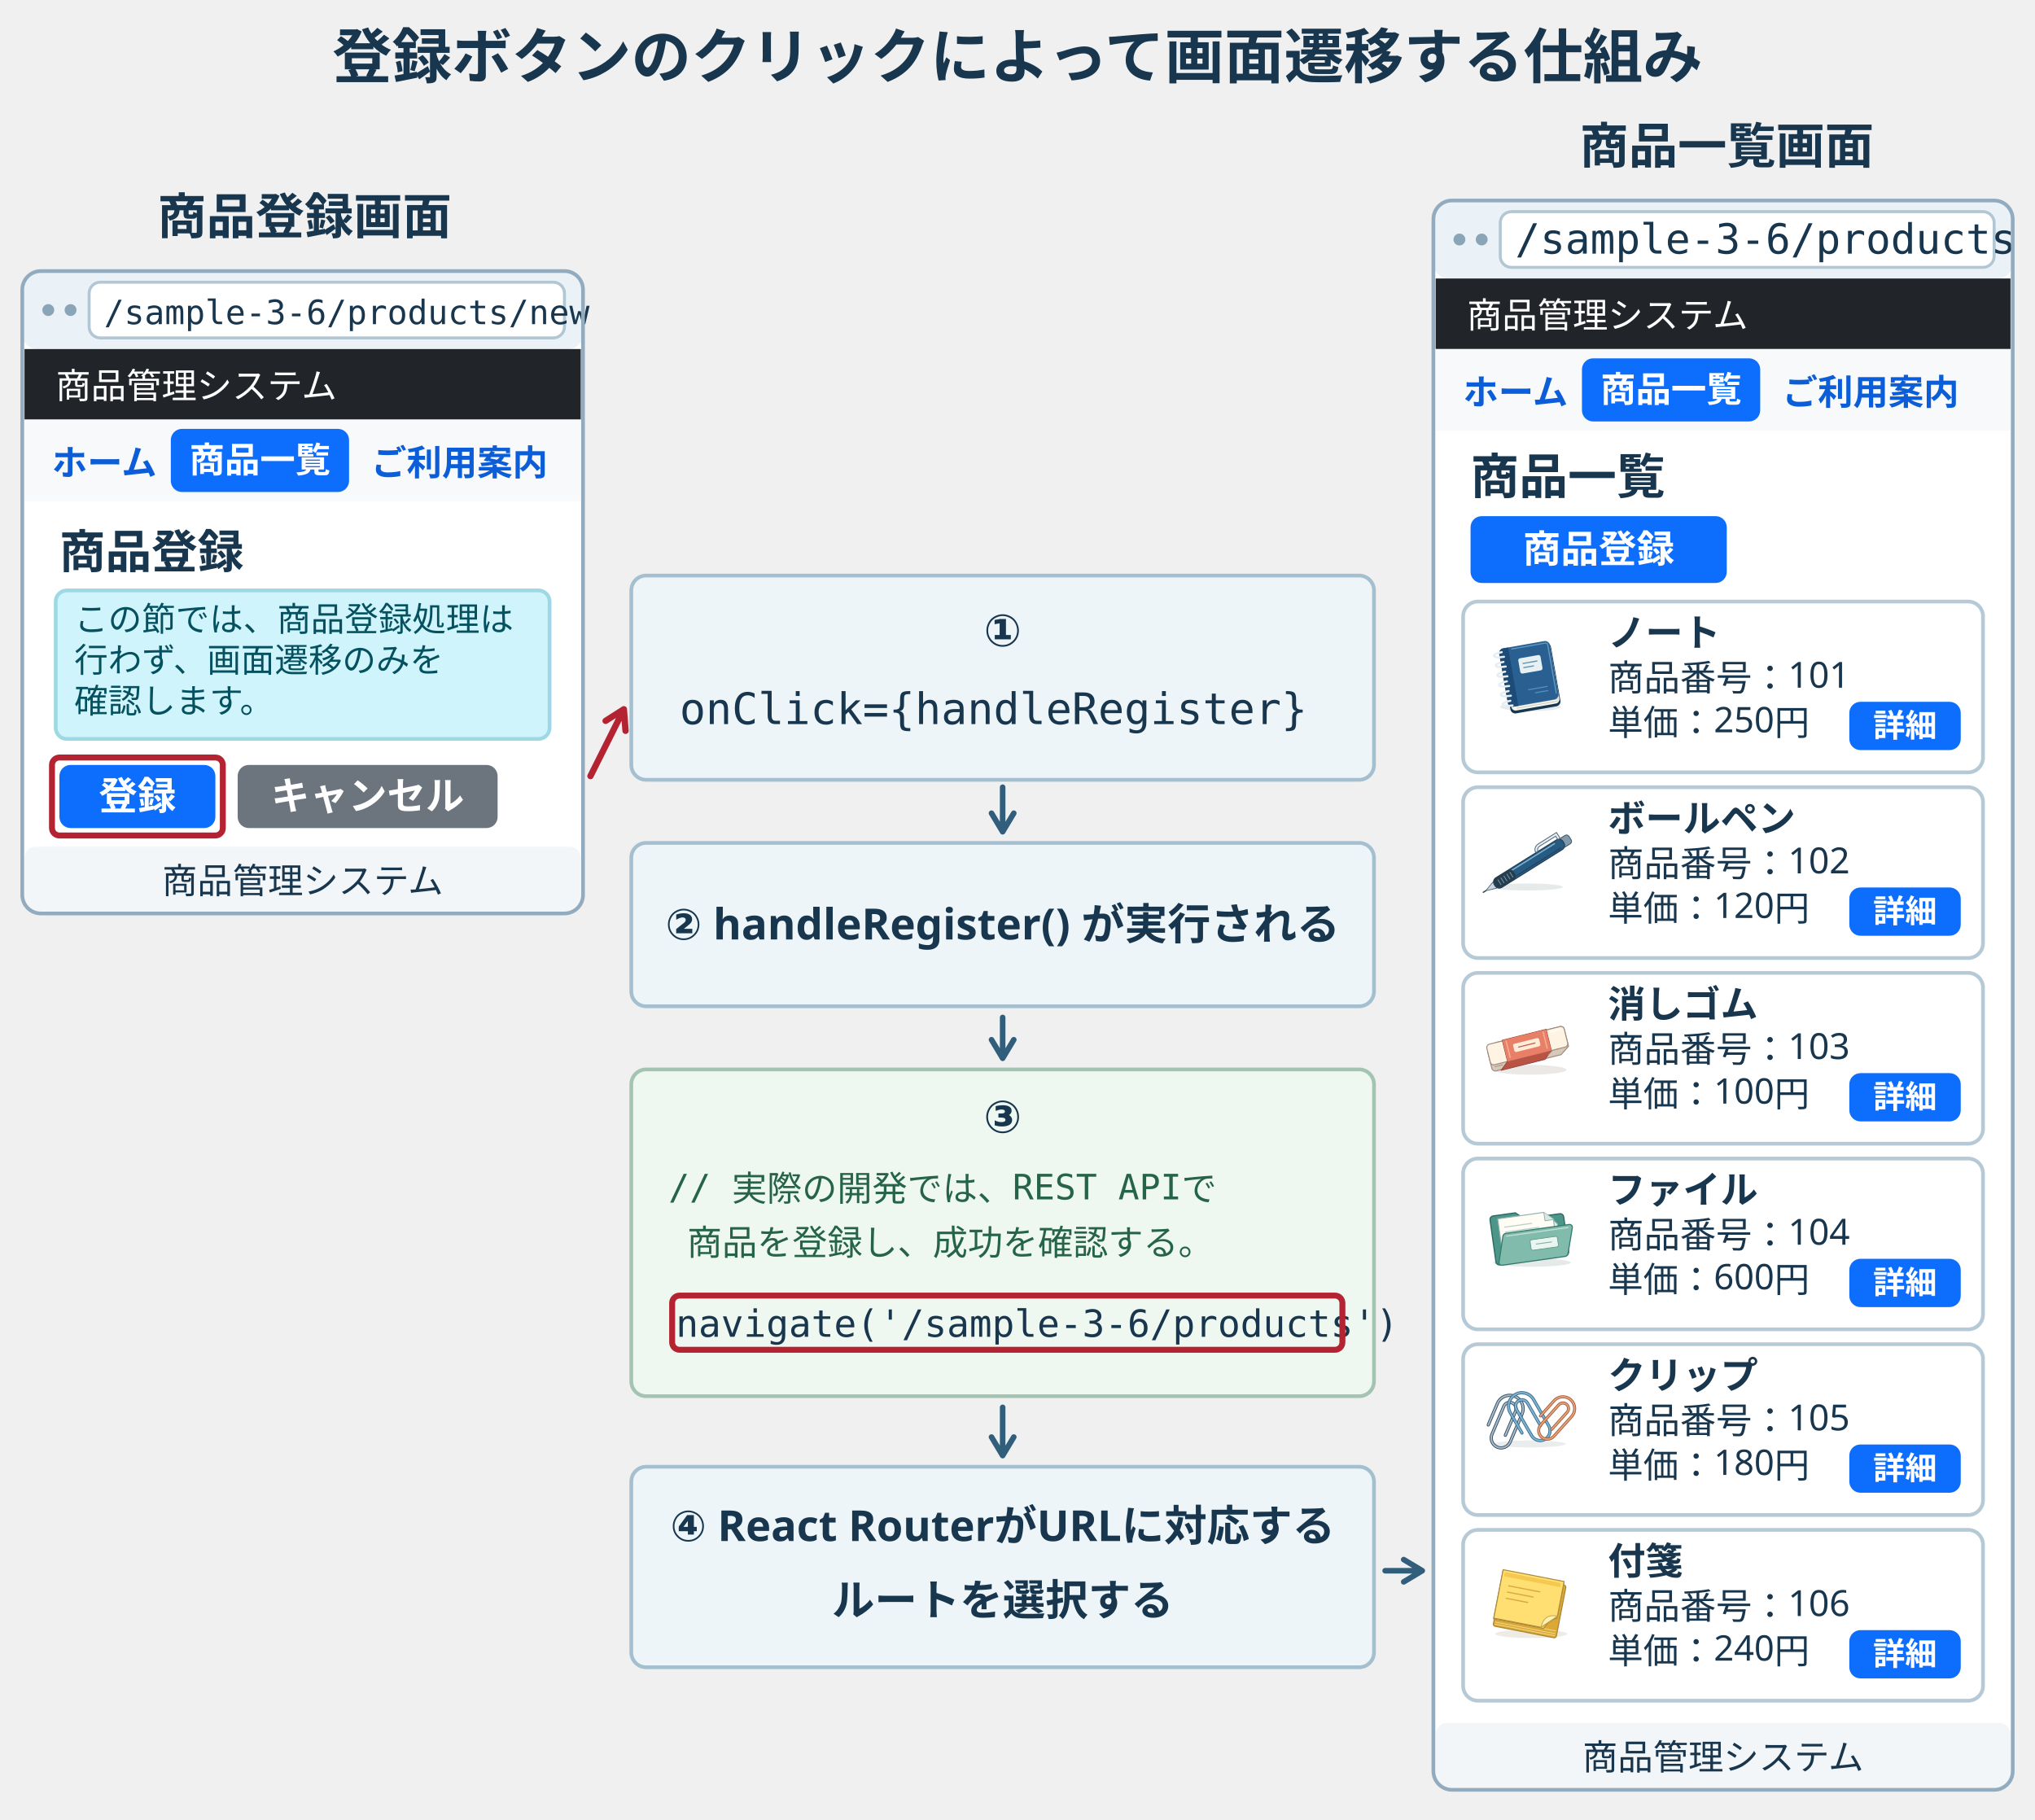
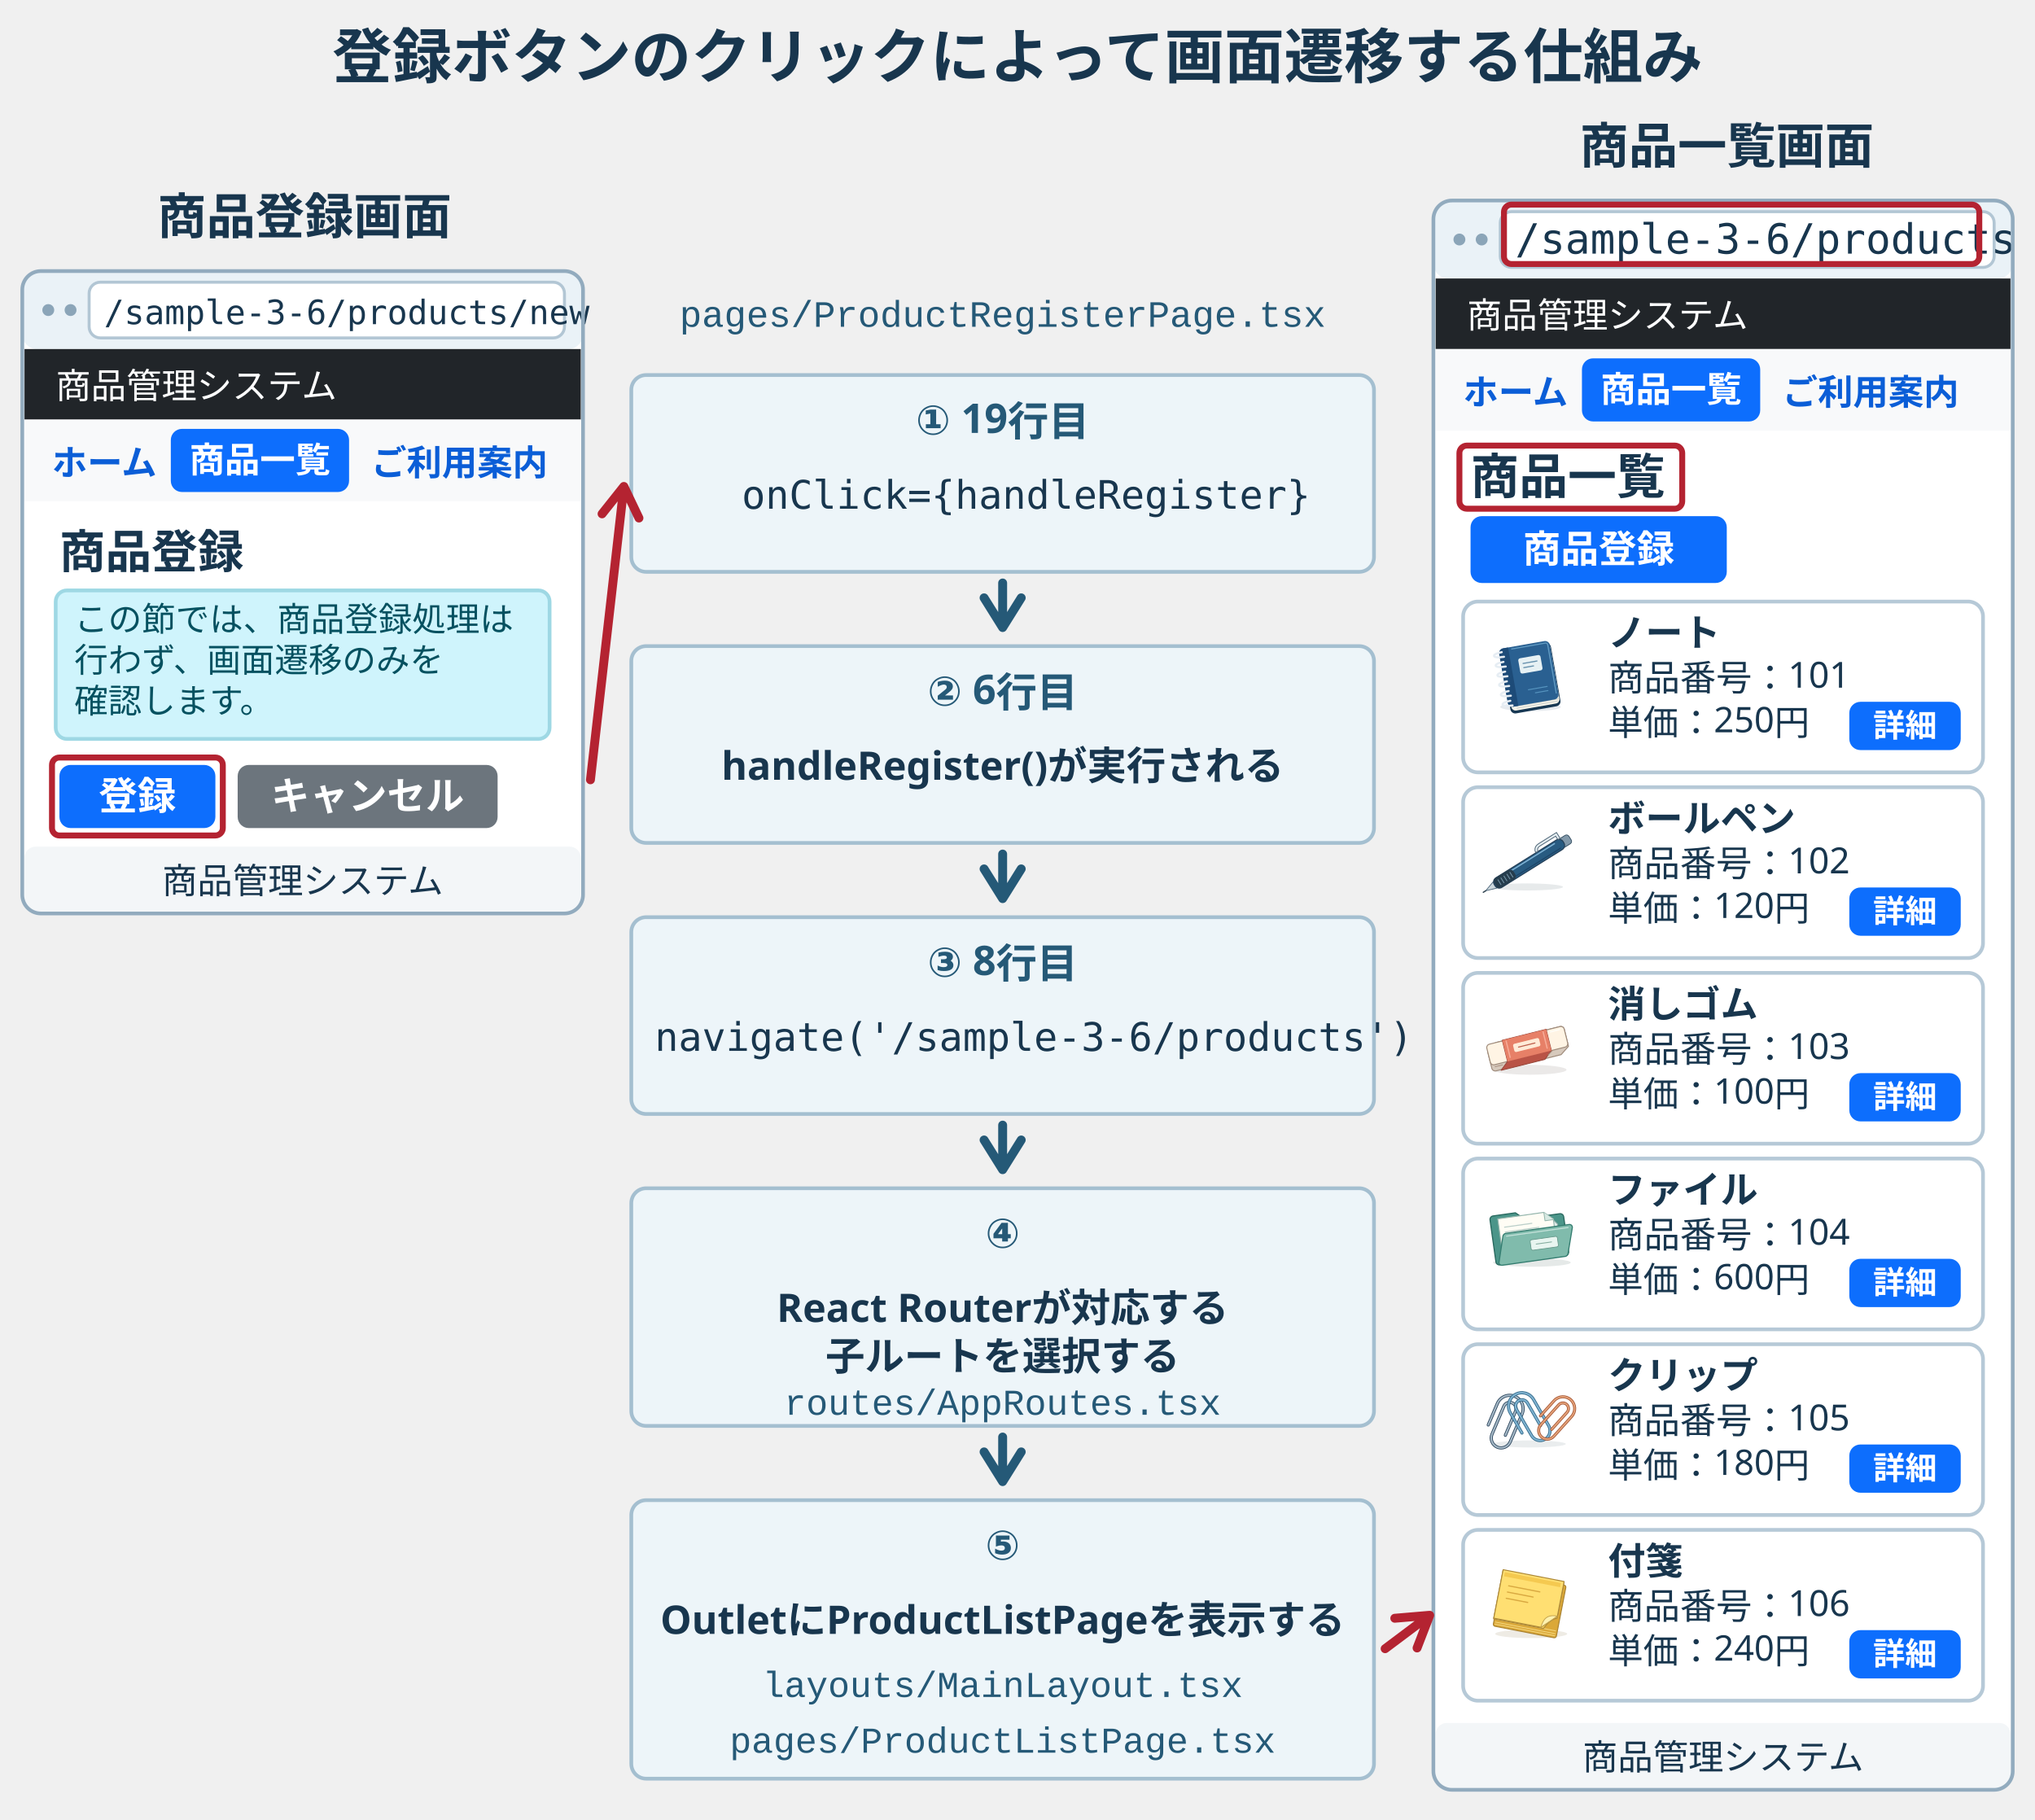
<svg xmlns="http://www.w3.org/2000/svg" width="548" height="490" viewBox="0 0 548 490" font-family="Meiryo, sans-serif" role="img">
  <text x="274" y="21" font-size="16.1" fill="#18364e" text-anchor="middle" font-weight="700">登録ボタンのクリックによって画面遷移する仕組み</text>
  <text x="82" y="63" font-size="13.2" fill="#18364e" text-anchor="middle" font-weight="700">商品登録画面</text>
  <text x="465" y="44" font-size="13.2" fill="#18364e" text-anchor="middle" font-weight="700">商品一覧画面</text>
  <rect x="6" y="73" width="151" height="173" rx="4" fill="#fff" />
  <rect x="6" y="73" width="151" height="21" rx="4" fill="#eaf2f7" />
  <circle cx="13" cy="83.5" r="1.6" fill="#8ba5b8" />
  <circle cx="19" cy="83.5" r="1.6" fill="#8ba5b8" />
  <rect x="24" y="76" width="128" height="15" rx="3" fill="#fff" stroke="#b2c6d4" stroke-width="0.8" />
  <text x="28.00 33.00 38.00 42.99 47.99 52.99 57.99 62.99 67.98 72.98 77.98 82.98 87.97 92.97 97.97 102.97 107.97 112.96 117.96 122.96 127.96 132.96 137.95 142.95" y="87.3" font-size="9.05" fill="#18364e" font-family="Consolas, MS Gothic, monospace" xml:space="preserve">/sample-3-6/products/new</text>
  <rect x="6.6" y="94" width="149.8" height="19" rx="0" fill="#212529" />
  <text x="15" y="107.3" font-size="9.5" fill="#fff" text-anchor="start">商品管理システム</text>
  <rect x="6.6" y="113" width="149.8" height="22" rx="0" fill="#f8f9fa" />
  <text x="14" y="128" font-size="9.5" fill="#0b5ed7" text-anchor="start" font-weight="700">ホーム</text>
  <rect x="46" y="115.5" width="48" height="17" rx="3" fill="#0d6efd" />
  <text x="70.0" y="127.23" font-size="9.5" fill="#fff" text-anchor="middle" font-weight="700">商品一覧</text>
  <text x="100" y="128" font-size="9.5" fill="#0b5ed7" text-anchor="start" font-weight="700">ご利用案内</text>
  <rect x="6.6" y="228" width="149.8" height="17.5" rx="3" fill="#f3f6f8" />
  <text x="81.5" y="240.6" font-size="9.5" fill="#18364e" text-anchor="middle">商品管理システム</text>
  <rect x="6" y="73" width="151" height="173" rx="5" fill="none" stroke="#92abbe" stroke-width="1" />
  <text x="16" y="153" font-size="12.4" fill="#18364e" text-anchor="start" font-weight="700">商品登録</text>
  <rect x="15" y="159" width="133" height="40" rx="3" fill="#cff4fc" stroke="#9ed8e4" stroke-width="1" />
  <text x="20" y="170" font-size="9.1" fill="#055160" text-anchor="start">この節では、商品登録処理は</text>
  <text x="20" y="181" font-size="9.1" fill="#055160" text-anchor="start">行わず、画面遷移のみを</text>
  <text x="20" y="192" font-size="9.1" fill="#055160" text-anchor="start">確認します。</text>
  <rect x="16" y="206" width="42" height="17" rx="3" fill="#0d6efd" />
  <text x="37.0" y="218.036" font-size="10.4" fill="#fff" text-anchor="middle" font-weight="700">登録</text>
  <rect x="14" y="204" width="46" height="21" rx="2" fill="none" stroke="#b42331" stroke-width="1.6" />
  <rect x="64" y="206" width="70" height="17" rx="3" fill="#6c757d" />
  <text x="99.0" y="218.036" font-size="10.4" fill="#fff" text-anchor="middle" font-weight="700">キャンセル</text>
  <rect x="386" y="54" width="156" height="428" rx="4" fill="#fff" />
  <rect x="386" y="54" width="156" height="21" rx="4" fill="#eaf2f7" />
  <circle cx="393" cy="64.5" r="1.6" fill="#8ba5b8" />
  <circle cx="399" cy="64.5" r="1.6" fill="#8ba5b8" />
  <rect x="404" y="57" width="133" height="15" rx="3" fill="#fff" stroke="#b2c6d4" stroke-width="0.8" />
  <text x="408.00 414.19 420.37 426.56 432.74 438.93 445.11 451.30 457.48 463.67 469.85 476.04 482.22 488.41 494.59 500.78 506.96 513.15 519.33 525.52" y="68.3" font-size="11.2" fill="#18364e" font-family="Consolas, MS Gothic, monospace" xml:space="preserve">/sample-3-6/products</text>
  <rect x="386.6" y="75" width="154.8" height="19" rx="0" fill="#212529" />
  <text x="395" y="88.3" font-size="9.5" fill="#fff" text-anchor="start">商品管理システム</text>
  <rect x="386.6" y="94" width="154.8" height="22" rx="0" fill="#f8f9fa" />
  <text x="394" y="109" font-size="9.5" fill="#0b5ed7" text-anchor="start" font-weight="700">ホーム</text>
  <rect x="426" y="96.5" width="48" height="17" rx="3" fill="#0d6efd" />
  <text x="450.0" y="108.23" font-size="9.5" fill="#fff" text-anchor="middle" font-weight="700">商品一覧</text>
  <text x="480" y="109" font-size="9.5" fill="#0b5ed7" text-anchor="start" font-weight="700">ご利用案内</text>
  <rect x="386.6" y="464" width="154.8" height="17.5" rx="3" fill="#f3f6f8" />
  <text x="464.0" y="476.6" font-size="9.5" fill="#18364e" text-anchor="middle">商品管理システム</text>
  <rect x="386" y="54" width="156" height="428" rx="5" fill="none" stroke="#92abbe" stroke-width="1" />
  <text x="396" y="133" font-size="13.1" fill="#18364e" text-anchor="start" font-weight="700">商品一覧</text>
  <rect x="396" y="139" width="69" height="18" rx="3" fill="#0d6efd" />
  <text x="430.5" y="151.468" font-size="10.2" fill="#fff" text-anchor="middle" font-weight="700">商品登録</text>
  <rect x="394" y="162" width="140" height="46" rx="4" fill="#fff" stroke="#b6c9d7" stroke-width="1" />
  <g transform="translate(396 171) scale(0.19)">
    <ellipse cx="85" cy="102" rx="43" ry="6" fill="#24456b" opacity=".11" />
    <g transform="rotate(-10 84 60)">
      <rect x="49" y="16" width="72" height="91" rx="7" fill="#173853" />
      <rect x="51" y="18" width="69" height="85" rx="6" fill="#f9f6eb" />
      <path d="M58 97h61m-61 3h60" fill="none" stroke="#cbcfcb" stroke-width="1.3" />
      <rect x="47" y="13" width="73" height="84" rx="7" fill="#2a6091" />
      <path d="M54 13h7v84h-7a7 7 0 0 1-7-7V20a7 7 0 0 1 7-7Z" fill="#1d4b78" />
      <path d="M65 16h49a3 3 0 0 1 3 3v70" fill="none" stroke="#619bc3" stroke-width="1.6" />
      <rect x="72" y="31" width="32" height="22" rx="3" fill="#e7f1f4" />
      <path d="M78 39h20m-20 6h14" stroke="#6590ad" stroke-width="1.6" stroke-linecap="round" />
      <path d="M79 77h27m-18 6h18" stroke="#5593be" stroke-width="1.4" stroke-linecap="round" />
      <g fill="none" stroke="#e6edf3" stroke-width="3" stroke-linecap="round">
        <path d="M53 25c-18 0-18-7-2-7m2 21c-18 0-18-7-2-7m2 21c-18 0-18-7-2-7m2 21c-18 0-18-7-2-7m2 21c-18 0-18-7-2-7m2 21c-18 0-18-7-2-7" />
      </g>
    </g>
  </g>
  <text x="433" y="174" font-size="10.1" fill="#18364e" text-anchor="start" font-weight="700">ノート</text>
  <text x="433" y="186" font-size="9.7" fill="#18364e" text-anchor="start">商品番号：101</text>
  <text x="433" y="198" font-size="9.5" fill="#18364e" text-anchor="start">単価：250円</text>
  <rect x="498" y="189" width="30" height="13" rx="3" fill="#0d6efd" />
  <text x="513.0" y="198.424" font-size="8.6" fill="#fff" text-anchor="middle" font-weight="700">詳細</text>
  <rect x="394" y="212" width="140" height="46" rx="4" fill="#fff" stroke="#b6c9d7" stroke-width="1" />
  <g transform="translate(396 221) scale(0.19)">
    <ellipse cx="80" cy="94" rx="51" ry="5" fill="#22424d" opacity=".11" />
    <g transform="rotate(-32 84 58)">
      <path d="M24 55 9 60l15 5 8-5Z" fill="#cdd8de" stroke="#536c7f" stroke-width="1.1" />
      <path d="M9 60H5" stroke="#334653" stroke-width="1.8" stroke-linecap="round" />
      <rect x="133" y="53" width="17" height="14" rx="4" fill="#8299aa" stroke="#344e61" stroke-width="1.1" />
      <rect x="24" y="52" width="115" height="16" rx="7" fill="#285b81" stroke="#233d55" stroke-width="1.4" />
      <path d="M30 55h97" stroke="#80b4d6" stroke-width="1.8" stroke-linecap="round" />
      <path d="M33 65h98" stroke="#1d4568" stroke-width="1.6" stroke-linecap="round" />
      <rect x="25" y="52" width="32" height="16" rx="6" fill="#263d4d" />
      <path d="M32 56v8m5-8v8m5-8v8m5-8v8m5-8v8" stroke="#7595a8" stroke-width="1.2" stroke-linecap="round" />
      <path d="M136 51v-6h-28q-6 0-8 5" fill="none" stroke="#556c7d" stroke-width="5" stroke-linecap="round" />
      <path d="M136 51v-6h-28q-6 0-8 5" fill="none" stroke="#e8f0f3" stroke-width="2.5" stroke-linecap="round" />
    </g>
  </g>
  <text x="433" y="224" font-size="10.1" fill="#18364e" text-anchor="start" font-weight="700">ボールペン</text>
  <text x="433" y="236" font-size="9.7" fill="#18364e" text-anchor="start">商品番号：102</text>
  <text x="433" y="248" font-size="9.5" fill="#18364e" text-anchor="start">単価：120円</text>
  <rect x="498" y="239" width="30" height="13" rx="3" fill="#0d6efd" />
  <text x="513.0" y="248.424" font-size="8.6" fill="#fff" text-anchor="middle" font-weight="700">詳細</text>
  <rect x="394" y="262" width="140" height="46" rx="4" fill="#fff" stroke="#b6c9d7" stroke-width="1" />
  <g transform="translate(396 271) scale(0.19)">
    <ellipse cx="84" cy="90" rx="52" ry="7" fill="#4b3931" opacity=".11" />
    <g transform="rotate(-14 84 60)">
      <path d="M39 40h94a5 5 0 0 1 5 5v25l-13 9H30a5 5 0 0 1-5-5V50Z" fill="#d6c9bc" stroke="#9f8b7b" stroke-width="1.4" stroke-linejoin="round" />
      <rect x="25" y="40" width="113" height="30" rx="5" fill="#fff4e4" stroke="#9f8b7b" stroke-width="1.4" />
      <path d="M49 39h64v31l-12 10H37l12-10Z" fill="#b95346" stroke="#98473b" stroke-width="1.2" stroke-linejoin="round" />
      <path d="M49 39h64v31H49Z" fill="#e78067" />
      <path d="M54 41v25m54-25v25" stroke="#f6ac98" stroke-width="1.8" />
      <rect x="62" y="48" width="38" height="12" rx="2.5" fill="#ffebd7" />
      <path d="M69 54h24" stroke="#bd5f4c" stroke-width="1.5" stroke-linecap="round" />
      <path d="M118 44h13" stroke="#fffdf7" stroke-width="1.9" stroke-linecap="round" />
      <path d="M30 73h11m66 2 8-5" stroke="#a88f7e" stroke-width="1.1" stroke-linecap="round" />
    </g>
  </g>
  <text x="433" y="274" font-size="10.1" fill="#18364e" text-anchor="start" font-weight="700">消しゴム</text>
  <text x="433" y="286" font-size="9.7" fill="#18364e" text-anchor="start">商品番号：103</text>
  <text x="433" y="298" font-size="9.5" fill="#18364e" text-anchor="start">単価：100円</text>
  <rect x="498" y="289" width="30" height="13" rx="3" fill="#0d6efd" />
  <text x="513.0" y="298.424" font-size="8.6" fill="#fff" text-anchor="middle" font-weight="700">詳細</text>
  <rect x="394" y="312" width="140" height="46" rx="4" fill="#fff" stroke="#b6c9d7" stroke-width="1" />
  <g transform="translate(396 321) scale(0.19)">
    <ellipse cx="87" cy="100" rx="55" ry="6" fill="#24473c" opacity=".12" />
    <g transform="rotate(-8 84 60)" stroke-linejoin="round">
      <path d="M31 32a5 5 0 0 1 5-5h32l11 10h51a5 5 0 0 1 5 5v50a5 5 0 0 1-5 5H36a5 5 0 0 1-5-5Z" fill="#4b9589" stroke="#28685e" stroke-width="1.6" />
      <path d="M48 41h69l8 10v36H48Z" fill="#dfece9" stroke="#89a9a3" stroke-width="1.2" />
      <path d="M42 32h66l12 11v40H42Z" fill="#fffdf5" stroke="#94b5ac" stroke-width="1.4" />
      <path d="M108 32v12h12" fill="#d7e9e2" stroke="#94b5ac" stroke-width="1.2" />
      <path d="M50 45h39m-39 7h48m-48 7h35" stroke="#bbcfc9" stroke-width="1.5" stroke-linecap="round" />
      <path d="M35 94 46 57a5 5 0 0 1 4-3h91a4 4 0 0 1 4 5l-11 35a5 5 0 0 1-4 4H39a4 4 0 0 1-4-4Z" fill="#80bbac" stroke="#347d70" stroke-width="1.6" />
      <path d="M51 58h88" stroke="#c2e0d8" stroke-width="1.6" stroke-linecap="round" />
      <rect x="83" y="68" width="39" height="15" rx="2.5" fill="#e8f5f0" stroke="#649789" stroke-width="1" />
      <path d="M91 75h22" stroke="#83ac9e" stroke-width="1.25" stroke-linecap="round" />
    </g>
  </g>
  <text x="433" y="324" font-size="10.1" fill="#18364e" text-anchor="start" font-weight="700">ファイル</text>
  <text x="433" y="336" font-size="9.7" fill="#18364e" text-anchor="start">商品番号：104</text>
  <text x="433" y="348" font-size="9.5" fill="#18364e" text-anchor="start">単価：600円</text>
  <rect x="498" y="339" width="30" height="13" rx="3" fill="#0d6efd" />
  <text x="513.0" y="348.424" font-size="8.6" fill="#fff" text-anchor="middle" font-weight="700">詳細</text>
  <rect x="394" y="362" width="140" height="46" rx="4" fill="#fff" stroke="#b6c9d7" stroke-width="1" />
  <g transform="translate(396 371) scale(0.19)">
    <ellipse cx="84" cy="94" rx="51" ry="5" fill="#294653" opacity=".10" />
    <g fill="none" stroke-linecap="round" stroke-linejoin="round">
      <g transform="translate(6 7) rotate(23 48 56)">
        <path d="M51 75V38a9 9 0 0 0-18 0v43a14 14 0 0 0 28 0V38a19 19 0 0 0-38 0v33" stroke="#344d63" stroke-width="4.5" />
        <path d="M51 75V38a9 9 0 0 0-18 0v43a14 14 0 0 0 28 0V38a19 19 0 0 0-38 0v33" stroke="#a9bcca" stroke-width="2.3" />
      </g>
      <g transform="translate(39 -3) rotate(-30 48 56)">
        <path d="M51 75V38a9 9 0 0 0-18 0v43a14 14 0 0 0 28 0V38a19 19 0 0 0-38 0v33" stroke="#366d8d" stroke-width="4.5" />
        <path d="M51 75V38a9 9 0 0 0-18 0v43a14 14 0 0 0 28 0V38a19 19 0 0 0-38 0v33" stroke="#81b4d2" stroke-width="2.3" />
      </g>
      <g transform="translate(76 12) rotate(42 48 56) scale(.88)">
        <path d="M51 75V38a9 9 0 0 0-18 0v43a14 14 0 0 0 28 0V38a19 19 0 0 0-38 0v33" stroke="#a85937" stroke-width="4.8" />
        <path d="M51 75V38a9 9 0 0 0-18 0v43a14 14 0 0 0 28 0V38a19 19 0 0 0-38 0v33" stroke="#e5a47b" stroke-width="2.4" />
      </g>
    </g>
  </g>
  <text x="433" y="374" font-size="10.1" fill="#18364e" text-anchor="start" font-weight="700">クリップ</text>
  <text x="433" y="386" font-size="9.7" fill="#18364e" text-anchor="start">商品番号：105</text>
  <text x="433" y="398" font-size="9.5" fill="#18364e" text-anchor="start">単価：180円</text>
  <rect x="498" y="389" width="30" height="13" rx="3" fill="#0d6efd" />
  <text x="513.0" y="398.424" font-size="8.6" fill="#fff" text-anchor="middle" font-weight="700">詳細</text>
  <rect x="394" y="412" width="140" height="46" rx="4" fill="#fff" stroke="#b6c9d7" stroke-width="1" />
  <g transform="translate(396 421) scale(0.19)">
    <ellipse cx="86" cy="100" rx="51" ry="6" fill="#6b551d" opacity=".12" />
    <g transform="rotate(11 83 61)" stroke-linejoin="round">
      <rect x="38" y="22" width="91" height="76" rx="3" fill="#dba838" stroke="#a88232" stroke-width="1.4" />
      <path d="M40 88h87m-87 4h87m-87 3h87" stroke="#f4d77e" stroke-width="1.2" />
      <path d="M37 18h88v52q-10 4-16 18H37Z" fill="#f7d35c" stroke="#ad8939" stroke-width="1.4" />
      <path d="M37 17h88v50l-20 20H37Z" fill="#ffdf72" stroke="#ad8939" stroke-width="1.4" />
      <path d="M105 87c1-12 5-20 20-20l-20 20Z" fill="#fff1ae" stroke="#c2a14b" stroke-width="1.1" />
      <path d="M40 20h81v6H40Z" fill="#f5c950" />
      <path d="M49 38h45m-45 9h37m-37 9h31" stroke="#d9a941" stroke-width="1.7" stroke-linecap="round" />
    </g>
  </g>
  <text x="433" y="424" font-size="10.1" fill="#18364e" text-anchor="start" font-weight="700">付箋</text>
  <text x="433" y="436" font-size="9.7" fill="#18364e" text-anchor="start">商品番号：106</text>
  <text x="433" y="448" font-size="9.5" fill="#18364e" text-anchor="start">単価：240円</text>
  <rect x="498" y="439" width="30" height="13" rx="3" fill="#0d6efd" />
  <text x="513.0" y="448.424" font-size="8.6" fill="#fff" text-anchor="middle" font-weight="700">詳細</text>
-   <path d="M159 209L168 191M163.08 194.13L168 191L168.45 196.81" fill="none" stroke="#b42331" stroke-width="1.7" stroke-linecap="round" stroke-linejoin="round" />
-   <rect x="170" y="155" width="200" height="55" rx="4" fill="#edf5f9" stroke="#a4bfd0" stroke-width="1" />
-   <text x="270" y="174" font-size="12" fill="#18364e" text-anchor="middle" font-weight="700">①</text>
-   <text x="183.00 189.46 195.92 202.38 208.85 215.31 221.77 228.23 234.69 241.15 247.61 254.07 260.54 267.00 273.46 279.92 286.38 292.84 299.30 305.77 312.23 318.69 325.15 331.61" y="195" font-size="11.7" fill="#18364e" font-family="Consolas, MS Gothic, monospace" xml:space="preserve">onClick={handleRegister}</text>
-   <path d="M270 212L270 224M273.00 219.00L270 224L267.00 219.00" fill="none" stroke="#305e7b" stroke-width="1.5" stroke-linecap="round" stroke-linejoin="round" />
-   <rect x="170" y="227" width="200" height="44" rx="4" fill="#edf5f9" stroke="#a4bfd0" stroke-width="1" />
-   <text x="270" y="253" font-size="11.6" fill="#18364e" text-anchor="middle" font-weight="700">② handleRegister() が実行される</text>
-   <path d="M270 274L270 285M273.00 280.00L270 285L267.00 280.00" fill="none" stroke="#305e7b" stroke-width="1.5" stroke-linecap="round" stroke-linejoin="round" />
-   <rect x="170" y="288" width="200" height="88" rx="4" fill="#eff7f1" stroke="#a3c4b2" stroke-width="1" />
-   <text x="270" y="305" font-size="12.1" fill="#18364e" text-anchor="middle" font-weight="700">③</text>
-   <text x="180" y="323" font-size="9.45" fill="#266449" text-anchor="start" font-family="Consolas, MS Gothic, monospace">// 実際の開発では、REST APIで</text>
-   <text x="185" y="338" font-size="9.45" fill="#266449" text-anchor="start" font-family="Consolas, MS Gothic, monospace">商品を登録し、成功を確認する。</text>
-   <text x="182.00 187.58 193.16 198.73 204.31 209.89 215.47 221.04 226.62 232.20 237.78 243.35 248.93 254.51 260.09 265.67 271.24 276.82 282.40 287.98 293.55 299.13 304.71 310.29 315.87 321.44 327.02 332.60 338.18 343.75 349.33 354.91" y="360" font-size="10.1" fill="#18364e" font-family="Consolas, MS Gothic, monospace" xml:space="preserve">navigate('/sample-3-6/products')</text>
-   <rect x="181.0" y="348.9" width="180.49" height="14.6" rx="2" fill="none" stroke="#b42331" stroke-width="1.6" />
-   <path d="M270 379L270 392M273.00 387.00L270 392L267.00 387.00" fill="none" stroke="#305e7b" stroke-width="1.5" stroke-linecap="round" stroke-linejoin="round" />
-   <rect x="170" y="395" width="200" height="54" rx="4" fill="#edf5f9" stroke="#a4bfd0" stroke-width="1" />
-   <text x="270" y="415" font-size="11.5" fill="#18364e" text-anchor="middle" font-weight="700">④ React RouterがURLに対応する</text>
-   <text x="270" y="435" font-size="11.5" fill="#18364e" text-anchor="middle" font-weight="700">ルートを選択する</text>
-   <path d="M373 423L383 423M378.00 420.00L383 423L378.00 426.00" fill="none" stroke="#305e7b" stroke-width="1.5" stroke-linecap="round" stroke-linejoin="round" />
+   <text x="270" y="88" font-size="10" fill="#255977" text-anchor="middle" font-weight="400" font-family="Courier New, MS Gothic, monospace">pages/ProductRegisterPage.tsx</text>
+   <rect x="170" y="101" width="200" height="53" rx="4" fill="#edf5f9" stroke="#a4bfd0" stroke-width="1" />
+   <text x="270" y="117" font-size="11" fill="#255977" text-anchor="middle" font-weight="700">① 19行目</text>
+   <text x="199.73 205.59 211.45 217.30 223.16 229.01 234.87 240.72 246.58 252.43 258.29 264.14 270.00 275.86 281.71 287.57 293.42 299.28 305.13 310.99 316.84 322.70 328.55 334.41" y="137" font-size="10.6" fill="#18364e" font-family="Consolas, MS Gothic, monospace" xml:space="preserve">onClick={handleRegister}</text>
+   <path d="M270 157L270 169M265.00 161.00L270 169L275.00 161.00" stroke="#255977" fill="none" stroke-width="2.4" stroke-linecap="round" stroke-linejoin="round" />
+   <rect x="170" y="174" width="200" height="53" rx="4" fill="#edf5f9" stroke="#a4bfd0" stroke-width="1" />
+   <text x="270" y="190" font-size="11" fill="#255977" text-anchor="middle" font-weight="700">② 6行目</text>
+   <text x="270" y="210" font-size="10.6" fill="#18364e" text-anchor="middle" font-weight="700">handleRegister()が実行される</text>
+   <path d="M270 230L270 242M265.00 234.00L270 242L275.00 234.00" stroke="#255977" fill="none" stroke-width="2.4" stroke-linecap="round" stroke-linejoin="round" />
+   <rect x="170" y="247" width="200" height="53" rx="4" fill="#edf5f9" stroke="#a4bfd0" stroke-width="1" />
+   <text x="270" y="263" font-size="11" fill="#255977" text-anchor="middle" font-weight="700">③ 8行目</text>
+   <text x="176.31 182.17 188.02 193.88 199.73 205.59 211.45 217.30 223.16 229.01 234.87 240.72 246.58 252.43 258.29 264.14 270.00 275.86 281.71 287.57 293.42 299.28 305.13 310.99 316.84 322.70 328.55 334.41 340.27 346.12 351.98 357.83" y="283" font-size="10.6" fill="#18364e" font-family="Consolas, MS Gothic, monospace" xml:space="preserve">navigate('/sample-3-6/products')</text>
+   <path d="M270 303L270 315M265.00 307.00L270 315L275.00 307.00" stroke="#255977" fill="none" stroke-width="2.4" stroke-linecap="round" stroke-linejoin="round" />
+   <rect x="170" y="320" width="200" height="64" rx="4" fill="#edf5f9" stroke="#a4bfd0" stroke-width="1" />
+   <text x="270" y="336" font-size="11" fill="#255977" text-anchor="middle" font-weight="700">④</text>
+   <text x="270" y="356" font-size="10.6" fill="#18364e" text-anchor="middle" font-weight="700">React Routerが対応する</text>
+   <text x="270" y="369" font-size="10.6" fill="#18364e" text-anchor="middle" font-weight="700">子ルートを選択する</text>
+   <path d="M270 387L270 399M265.00 391.00L270 399L275.00 391.00" stroke="#255977" fill="none" stroke-width="2.4" stroke-linecap="round" stroke-linejoin="round" />
+   <text x="270" y="381" font-size="9.8" fill="#255977" text-anchor="middle" font-weight="400" font-family="Courier New, MS Gothic, monospace">routes/AppRoutes.tsx</text>
+   <rect x="170" y="404" width="200" height="75" rx="4" fill="#edf5f9" stroke="#a4bfd0" stroke-width="1" />
+   <text x="270" y="420" font-size="11" fill="#255977" text-anchor="middle" font-weight="700">⑤</text>
+   <text x="270" y="440" font-size="10.6" fill="#18364e" text-anchor="middle" font-weight="700">OutletにProductListPageを表示する</text>
+   <text x="270" y="457" font-size="9.8" fill="#255977" text-anchor="middle" font-weight="400" font-family="Courier New, MS Gothic, monospace">layouts/MainLayout.tsx</text>
+   <text x="270" y="472" font-size="9.8" fill="#255977" text-anchor="middle" font-weight="400" font-family="Courier New, MS Gothic, monospace">pages/ProductListPage.tsx</text>
+   <path d="M159 210L168 131M172.06 139.51L168 131L162.13 138.38" stroke="#b42331" fill="none" stroke-width="2.4" stroke-linecap="round" stroke-linejoin="round" />
+   <path d="M373 444L385 435M381.60 443.80L385 435L375.60 435.80" stroke="#b42331" fill="none" stroke-width="2.4" stroke-linecap="round" stroke-linejoin="round" />
+   <rect x="405" y="55.1" width="128" height="16" rx="2" fill="none" stroke="#b42331" stroke-width="1.6" />
+   <rect x="393" y="120" width="60" height="17" rx="2" fill="none" stroke="#b42331" stroke-width="1.6" />
</svg>
